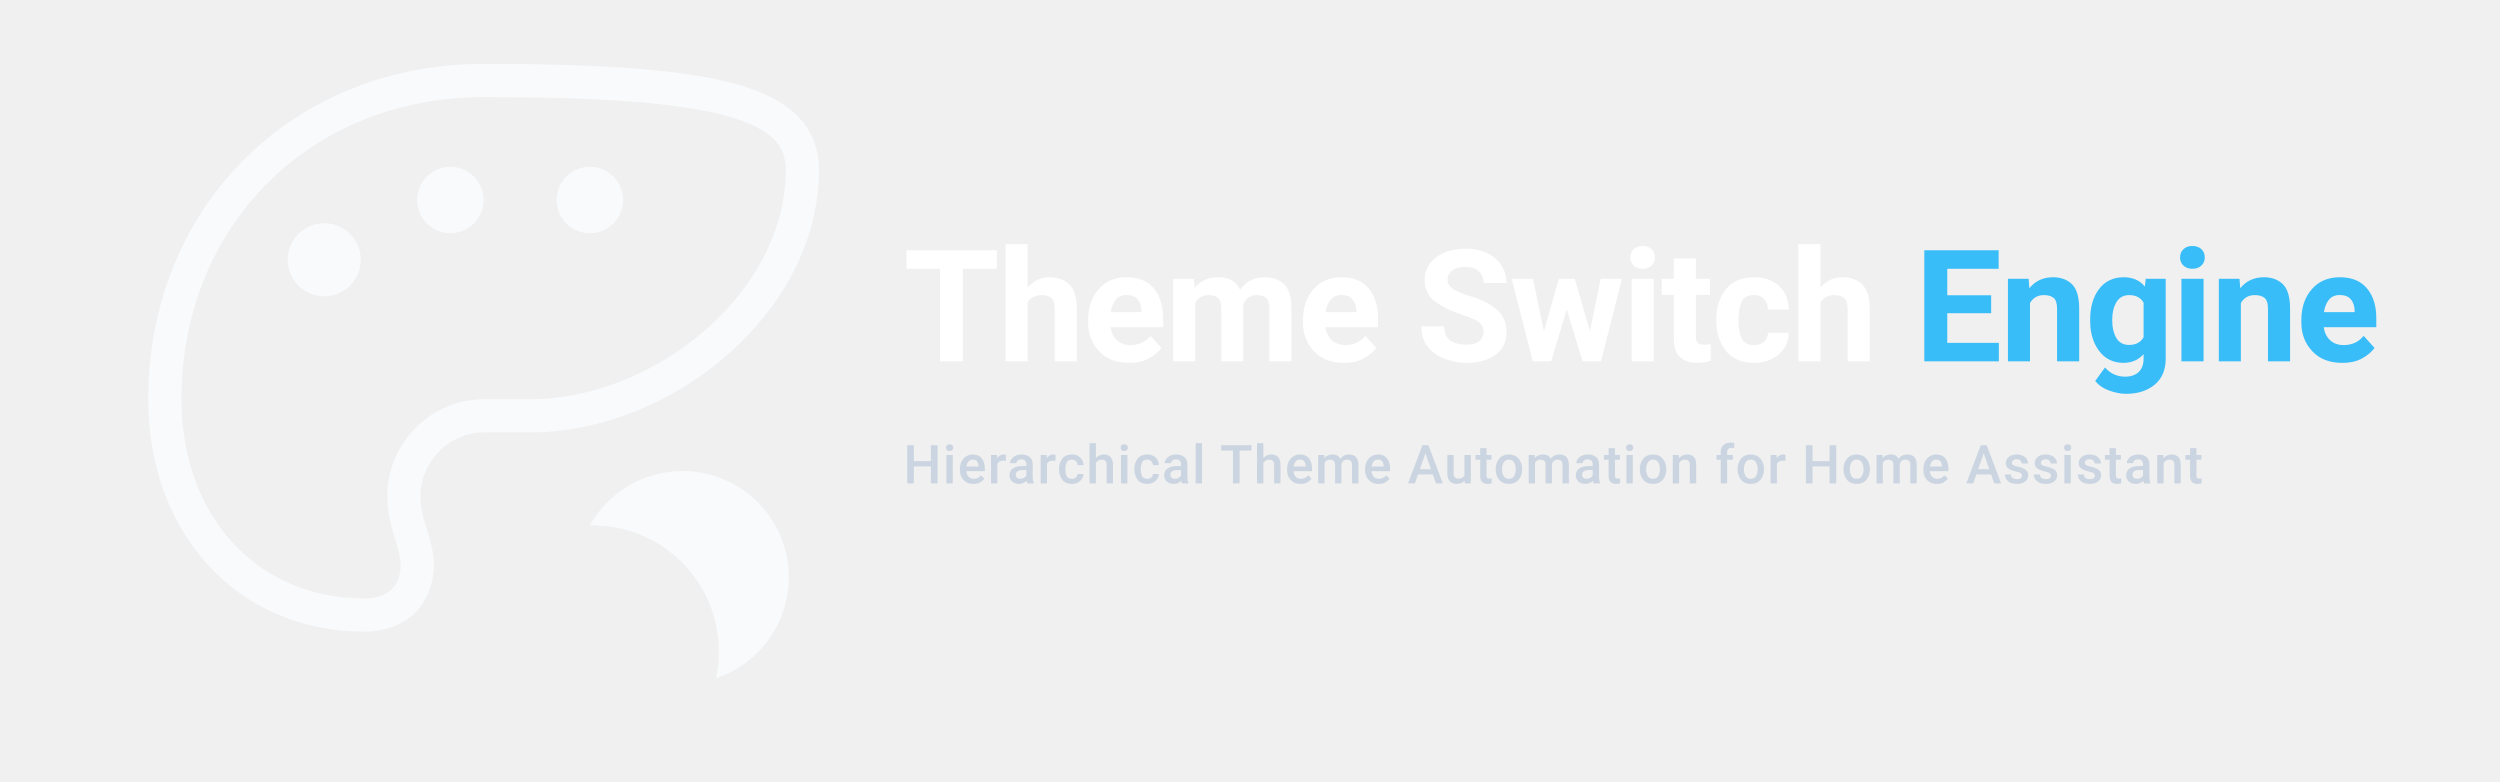
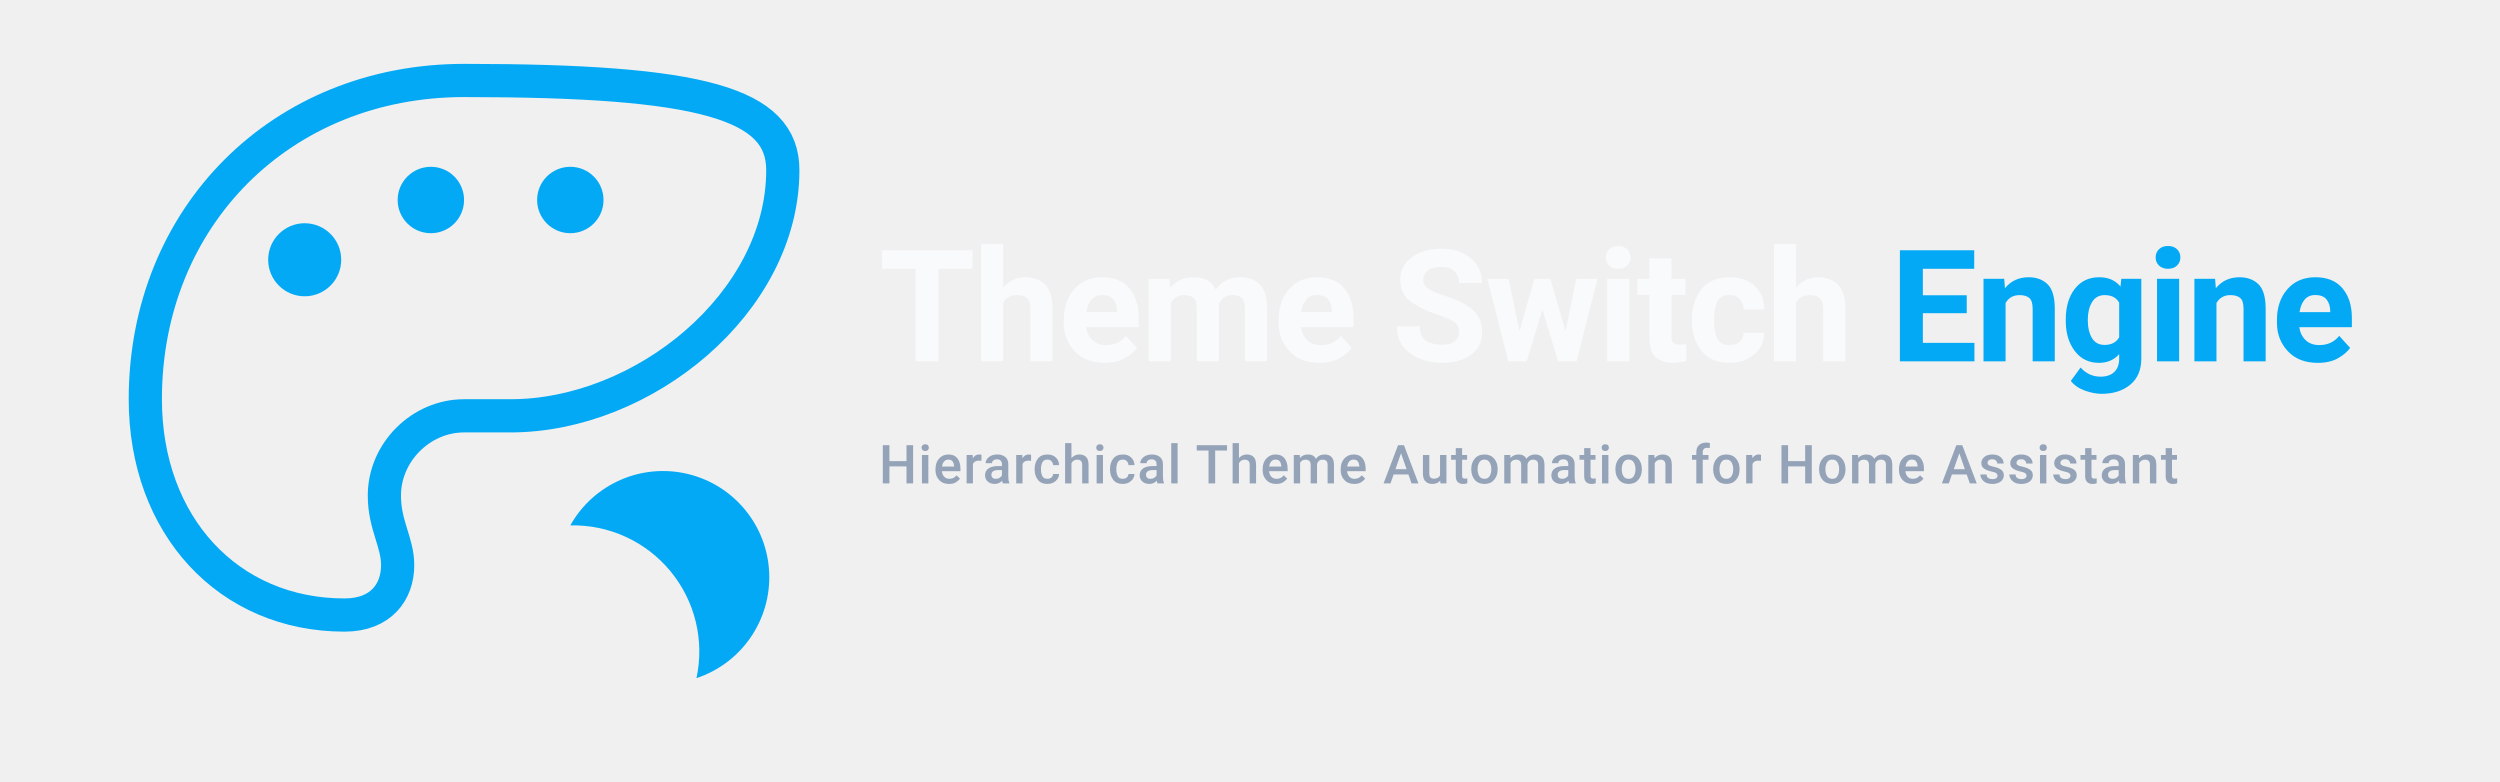
<svg xmlns="http://www.w3.org/2000/svg" width="1024" height="320" viewBox="0 0 1024 320">
-   <g transform="translate(24, -16) scale(0.68)">
-     <g fill="#f8fafc" stroke="#f8fafc" stroke-linecap="round" stroke-linejoin="round">
+   <style>
+     :root {
+       color: var(--primary-color, #03a9f4);
+     }
+   </style>
+   <g transform="translate(16, -16) scale(0.68)">
+     <g fill="currentColor" stroke="currentColor" stroke-linecap="round" stroke-linejoin="round">
      <path d="M 256 72 C 146 72, 64 154, 64 264 C 64 340, 114 394, 184 394 C 206 394, 216 380, 216 364 C 216 350, 208 340, 208 322 C 208 296, 230 274, 256 274 L 284 274 C 364 274, 448 206, 448 126 C 448 86, 400 72, 256 72 Z" fill="none" stroke-width="20" />
-       <circle cx="160" cy="180" r="22" fill="#f8fafc" stroke="none" />
-       <circle cx="236" cy="144" r="20" fill="#f8fafc" stroke="none" />
-       <circle cx="320" cy="144" r="20" fill="#f8fafc" stroke="none" />
-       <path d="M 320 340 A 64 64 0 1 1 396 432 A 76 76 0 0 0 320 340 Z" fill="#f8fafc" stroke="none" />
+       <circle cx="160" cy="180" r="22" fill="currentColor" stroke="none" />
+       <circle cx="236" cy="144" r="20" fill="currentColor" stroke="none" />
+       <circle cx="320" cy="144" r="20" fill="currentColor" stroke="none" />
+       <path d="M 320 340 A 64 64 0 1 1 396 432 A 76 76 0 0 0 320 340 Z" fill="currentColor" stroke="none" />
    </g>
  </g>
-   <g transform="translate(370, 96)">
-     <text x="0" y="52" font-family="-apple-system, BlinkMacSystemFont, 'Segoe UI', Roboto, Helvetica, Arial, sans-serif" font-size="64" font-weight="700" fill="#ffffff" letter-spacing="-1">
-       Theme Switch <tspan fill="#38bdf8">Engine</tspan>
+   <g transform="translate(360, 96)">
+     <text x="0" y="52" font-family="-apple-system, BlinkMacSystemFont, 'Segoe UI', Roboto, Helvetica, Arial, sans-serif" font-size="64" font-weight="700" fill="#f8fafc" letter-spacing="-1">
+       Theme Switch <tspan fill="#03a9f4">Engine</tspan>
    </text>
-     <text x="0" y="102" font-family="-apple-system, BlinkMacSystemFont, 'Segoe UI', Roboto, Helvetica, Arial, sans-serif" font-size="22" font-weight="500" fill="#cbd5e1" letter-spacing="0.5">
+     <text x="0" y="102" font-family="-apple-system, BlinkMacSystemFont, 'Segoe UI', Roboto, Helvetica, Arial, sans-serif" font-size="22" font-weight="500" fill="#94a3b8" letter-spacing="0.5">
      Hierarchical Theme Automation for Home Assistant
    </text>
  </g>
</svg>
